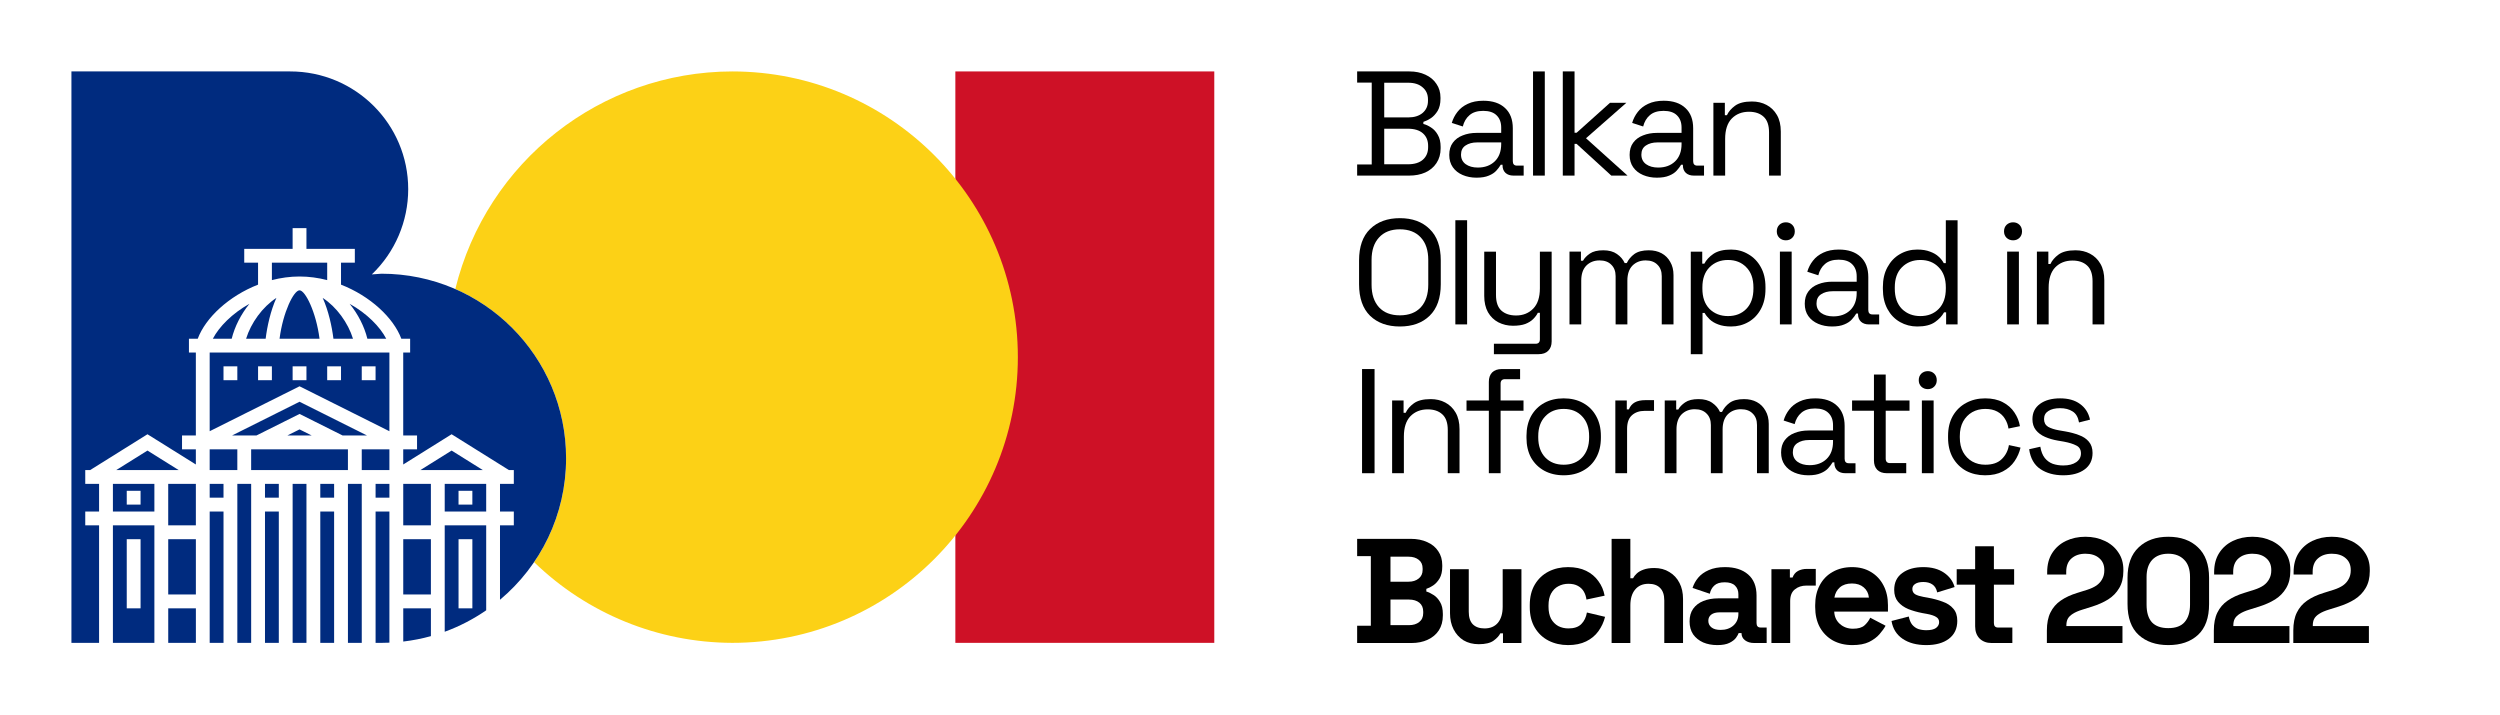
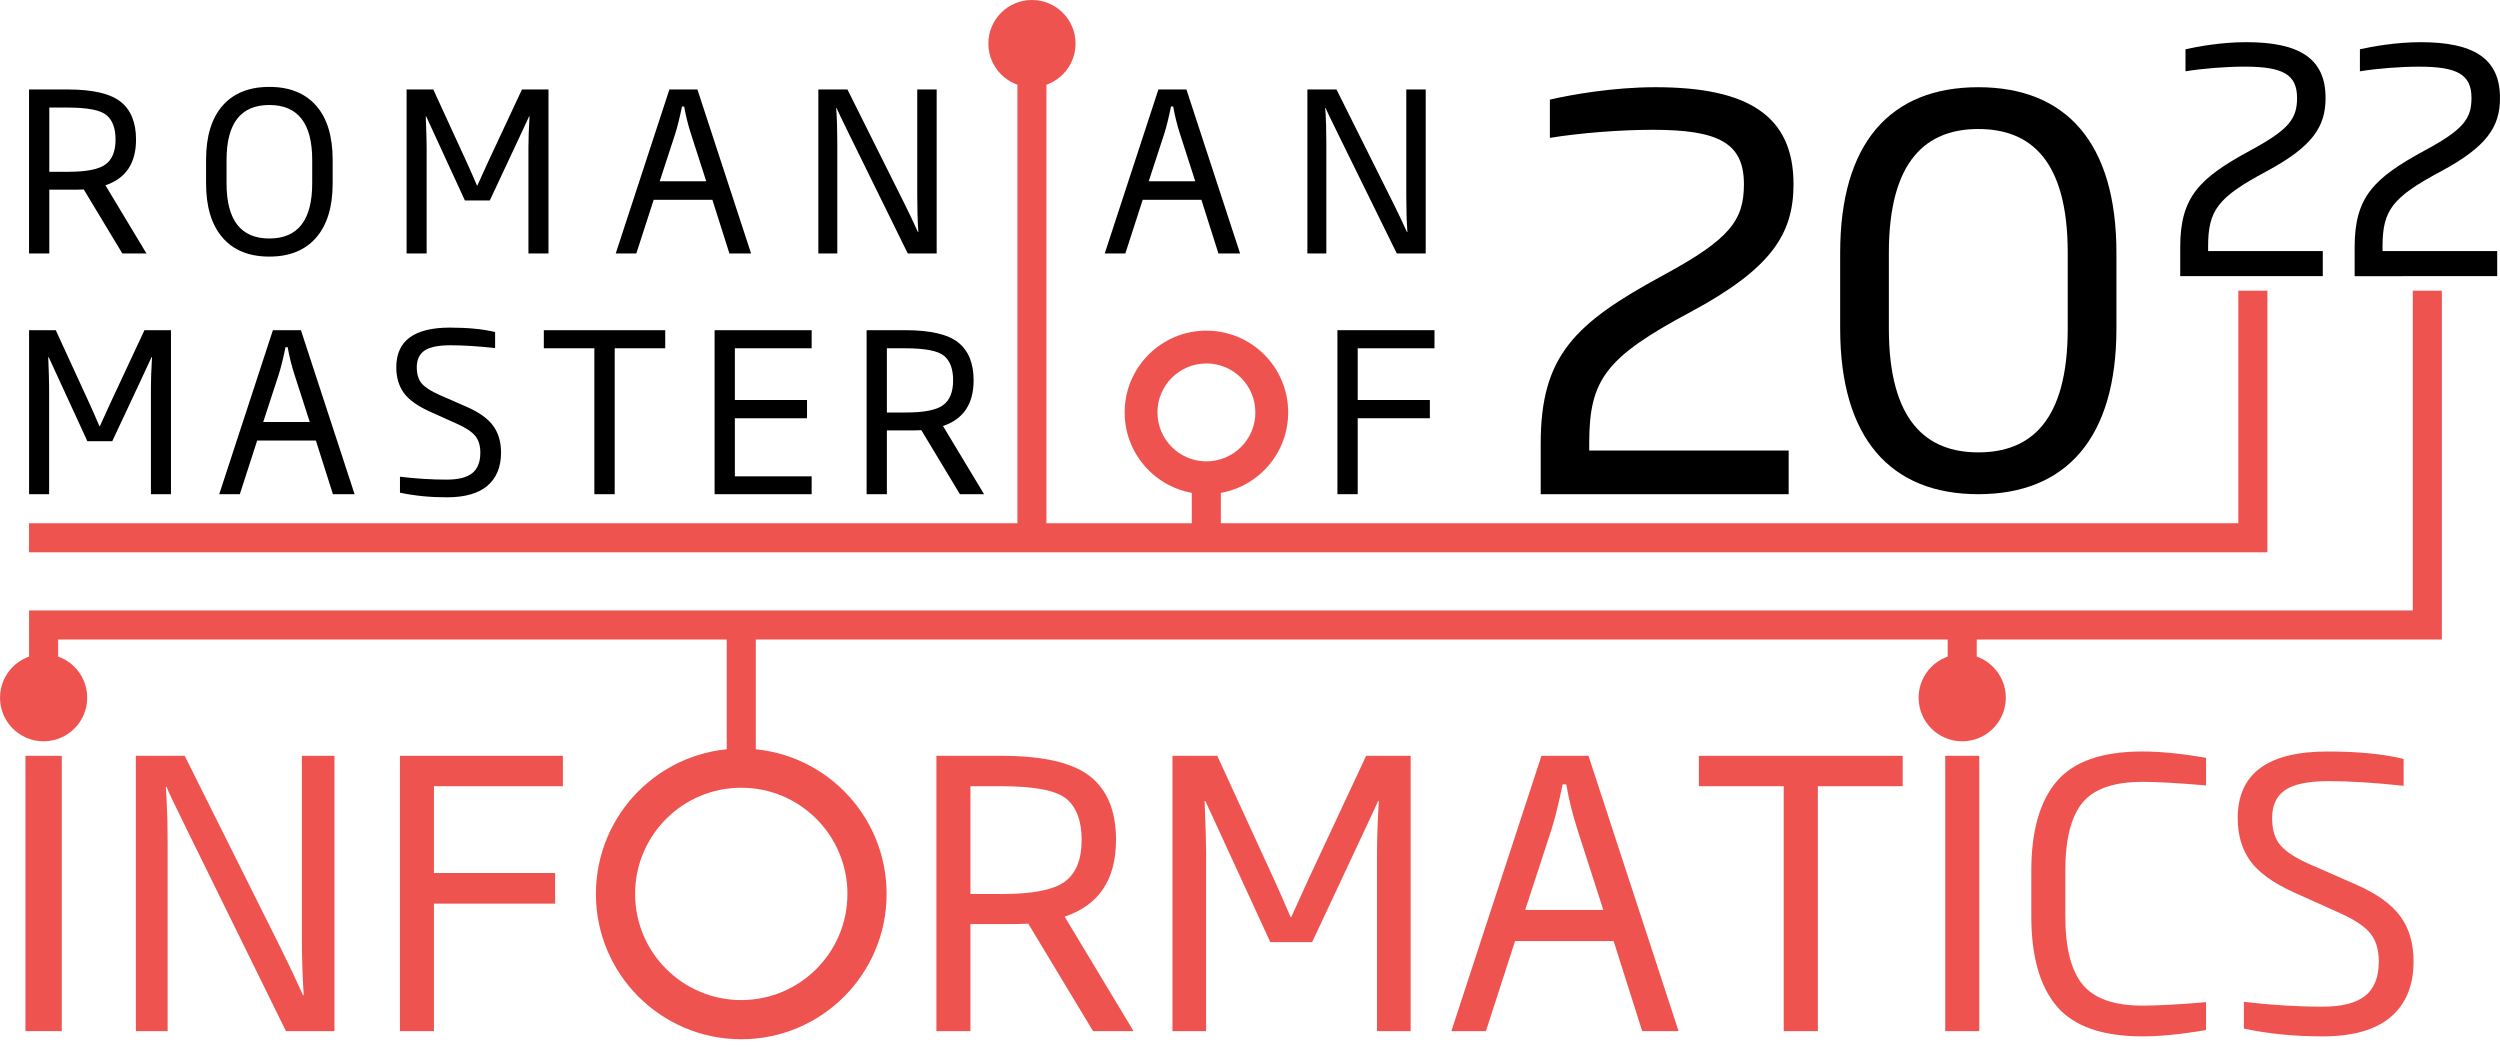
- <svg xmlns="http://www.w3.org/2000/svg" width="1120" height="320" version="1.1" viewBox="0 0 1120 320" xml:space="preserve">
-   <g transform="translate(32,32)">
-     <path d="m396 0h116v256h-116z" fill="#ce1126" style="mix-blend-mode:normal" />
-     <path d="m296 0a128 128 0 0 0-124.03 97.514c29.209 12.758 49.631 41.886 49.631 75.797 0 17.254-5.29 33.268-14.328 46.523a128 128 0 0 0 88.725 36.166 128 128 0 0 0 128-128 128 128 0 0 0-128-128z" fill="#fcd116" style="mix-blend-mode:normal" />
-     <path d="m0 0v256h6.193 6.193v-52.646h-6.193v-6.193h6.193v-12.387h-6.193v-6.193h2.211l25.66-16.037 21.678 13.547v-6.801h-6.193v-6.193h6.193v-37.16h-3.098v-6.193h3.945c3.515-9.42 13.957-19.124 27.021-24.225v-9.84h-6.193v-6.193h21.678v-9.291h6.193v9.291h21.678v6.193h-6.193v9.842c13.062 5.097 23.503 14.803 27.021 24.223h3.947v6.193h-3.098v37.16h6.193v6.193h-6.193v6.801l21.678-13.547 25.66 16.037h2.211v6.193h-6.193v12.389h6.193v6.193h-6.193v33.34c18.092-15.168 29.604-37.929 29.604-63.385 0-45.668-37.021-82.689-82.689-82.689-1.448 0.066-2.894 0.169-4.336 0.311 10.406-9.97 16.293-23.755 16.299-38.166 0-29.206-23.676-52.766-52.883-52.766h-97.994zm89.807 85.678v7.811c4.001-1.034 8.163-1.617 12.387-1.617 4.224 0 8.385 0.583 12.387 1.617v-7.811h-24.773zm12.387 12.387c-2.592 0-7.429 9.805-8.955 21.678h17.912c-1.527-11.873-6.365-21.678-8.957-21.678zm10.371 3.393c2.592 5.707 4.147 12.847 4.812 18.285h8.76c-2.18-7.055-7.307-14.213-13.572-18.285zm-20.742 0.002c-6.262 4.072-11.39 11.232-13.57 18.283h8.758c0.662-5.441 2.22-12.576 4.812-18.283zm-12.078 2.647c-7.707 4.298-13.57 10.229-16.385 15.637h8.441c1.347-5.438 4.147-10.958 7.943-15.637zm44.895 0c3.796 4.676 6.599 10.195 7.943 15.637h8.441c-2.812-5.407-8.675-11.338-16.385-15.637zm-62.703 21.83v35.248l40.258-20.131 40.258 20.131v-35.248h-80.516zm6.193 6.193h6.193v6.193h-6.193v-6.193zm15.484 0h6.193v6.193h-6.193v-6.193zm15.482 0h6.193v6.193h-6.193v-6.193zm15.484 0h6.193v6.193h-6.193v-6.193zm15.484 0h6.193v6.193h-6.193v-6.193zm-27.871 15.85-30.234 15.117h10.924l19.311-9.654 19.311 9.654v0.002h10.926l-30.236-15.119zm0 12.387-5.459 2.731h10.922l-5.463-2.731zm-40.258 8.926v9.289h12.387v-9.289h-12.387zm18.58 0v9.289h43.355v-9.289h-43.355zm49.549 0v9.289h12.387v-9.289h-12.387zm-96 0.557-13.977 8.732h27.951l-13.975-8.732zm136.26 0-13.975 8.732h27.951l-13.977-8.732zm-151.74 14.926v12.387h18.58v-12.387h-18.58zm24.775 0v18.58h12.387v-18.58h-12.387zm18.58 0v6.193h6.193v-6.193h-6.193zm12.387 0v71.227h6.193v-71.227h-6.193zm12.387 0v6.193h6.193v-6.193h-6.193zm12.387 0v71.227h6.193v-71.227h-6.193zm12.389 0v6.193h6.193v-6.193h-6.193zm12.387 0v71.227h6.193v-71.227h-6.193zm12.387 0v6.193h6.193v-6.193h-6.193zm12.387 0v18.582h12.387v-18.582h-12.387zm18.582 0v12.387h18.58v-12.387h-18.58zm-142.45 3.098h6.193v6.193h-6.193v-6.193zm148.64 0h6.193v6.193h-6.193v-6.193zm-111.48 9.289v58.84h6.193v-58.84h-6.193zm24.773 0v58.84h6.193v-58.84h-6.193zm24.775 0v58.84h6.193v-58.84h-6.193zm24.773 0v58.84h2.656c1.186 0 2.363-0.04 3.537-0.09v-58.75h-6.193zm-117.68 6.195v52.645h18.58v-52.645h-18.58zm148.65 0v47.668c6.634-2.418 12.864-5.669 18.58-9.613v-38.055h-18.58zm-142.45 6.193h6.193v30.967h-6.193v-30.967zm18.582 0v24.773h12.387v-24.773h-12.387zm105.29 0v24.773h12.387v-24.773h-12.387zm24.773 0h6.193v30.967h-6.193v-30.967zm-130.06 30.967v15.484h12.387v-15.484h-12.387zm105.29 0v14.895c4.237-0.497 8.373-1.313 12.389-2.426v-12.469h-12.389z" fill="#002b7f" style="mix-blend-mode:normal" />
+ <svg xmlns="http://www.w3.org/2000/svg" width="688" height="288" version="1.1" viewBox="0 0 688 288" xml:space="preserve">
+   <g fill="#000" stroke-width=".999" aria-label="22">
+     <path d="m639.23 75.994v-6.908h-31.557v-1.194c0-10.064 2.644-13.561 16.034-20.725 12.708-6.823 16.29-12.281 16.29-20.213 0-10.832-7.164-15.352-21.834-15.352-6.738 0-13.39 1.194-16.716 1.962v6.055c4.691-0.768 11.087-1.279 16.29-1.279 10.49 0 14.414 2.132 14.414 8.614 0 5.714-2.217 8.699-12.793 14.414-13.987 7.591-19.36 12.708-19.36 26.61v8.017z" />
+     <path d="m687.23 76v-6.908h-31.556v-1.194c0-10.064 2.644-13.561 16.034-20.725 12.708-6.823 16.29-12.281 16.29-20.213 0-10.832-7.164-15.352-21.834-15.352-6.738 0-13.39 1.194-16.716 1.962v6.055c4.691-0.768 11.087-1.279 16.29-1.279 10.49 0 14.414 2.132 14.414 8.614 0 5.714-2.217 8.699-12.793 14.414-13.987 7.591-19.36 12.708-19.36 26.61v8.017z" />
  </g>
-   <g aria-label="Balkan Olympiad in Informatics">
-     <path d="m608 78.667v-5h6.533v-36.667h-6.533v-5h23.4q4.067 0 7.2 1.467 3.2 1.467 4.933 4.133 1.8 2.6 1.8 6.133v0.533q0 3.267-1.267 5.4-1.267 2.067-3 3.267-1.733 1.133-3.4 1.667v0.933q1.667 0.4 3.467 1.6 1.8 1.133 3 3.267 1.267 2.133 1.267 5.4v0.667q0 3.8-1.867 6.6-1.8 2.733-5 4.2-3.133 1.4-7.2 1.4zm12.133-5.067h10.6q4.4 0 6.733-2.067 2.333-2.067 2.333-5.6v-0.6q0-3.533-2.333-5.6-2.333-2.067-6.733-2.067h-10.6zm0-21h10.8q4 0 6.4-2 2.4-2.067 2.4-5.4v-0.667q0-3.4-2.4-5.4-2.333-2.067-6.4-2.067h-10.8z" />
-     <path d="m661.47 79.6q-3.4 0-6.2-1.2-2.8-1.2-4.4-3.467t-1.6-5.533q0-3.333 1.6-5.467 1.6-2.2 4.4-3.267 2.8-1.133 6.267-1.133h11v-2.4q0-3.467-2.067-5.467-2-2-6-2-3.933 0-6.133 1.933-2.2 1.867-3 5.067l-4.933-1.6q0.8-2.733 2.533-4.933 1.733-2.267 4.6-3.6 2.933-1.4 7-1.4 6.267 0 9.733 3.267 3.467 3.2 3.467 9.067v14.733q0 2 1.867 2h3v4.467h-4.6q-2.2 0-3.533-1.2-1.333-1.267-1.333-3.333v-0.333h-0.8q-0.733 1.267-2 2.667-1.2 1.333-3.333 2.2-2.133 0.933-5.533 0.933zm0.6-4.533q4.667 0 7.533-2.733 2.933-2.8 2.933-7.8v-0.733h-10.8q-3.133 0-5.2 1.4-2 1.333-2 4.067 0 2.733 2.067 4.267 2.133 1.533 5.467 1.533z" />
-     <path d="m686.8 78.667v-46.667h5.267v46.667z" />
-     <path d="m700.13 78.667v-46.667h5.267v27.467h0.933l14.933-13.4h7.333l-18.067 15.867 18.6 16.733h-7.267l-15.533-14.2h-0.933v14.2z" />
-     <path d="m742.27 79.6q-3.4 0-6.2-1.2-2.8-1.2-4.4-3.467t-1.6-5.533q0-3.333 1.6-5.467 1.6-2.2 4.4-3.267 2.8-1.133 6.267-1.133h11v-2.4q0-3.467-2.067-5.467-2-2-6-2-3.933 0-6.133 1.933-2.2 1.867-3 5.067l-4.933-1.6q0.8-2.733 2.533-4.933 1.733-2.267 4.6-3.6 2.933-1.4 7-1.4 6.267 0 9.733 3.267 3.467 3.2 3.467 9.067v14.733q0 2 1.867 2h3v4.467h-4.6q-2.2 0-3.533-1.2-1.333-1.267-1.333-3.333v-0.333h-0.8q-0.733 1.267-2 2.667-1.2 1.333-3.333 2.2-2.133 0.933-5.533 0.933zm0.6-4.533q4.667 0 7.533-2.733 2.933-2.8 2.933-7.8v-0.733h-10.8q-3.133 0-5.2 1.4-2 1.333-2 4.067 0 2.733 2.067 4.267 2.133 1.533 5.467 1.533z" />
-     <path d="m767.6 78.667v-32.6h5.133v5.533h0.933q1.067-2.333 3.6-4.2 2.6-1.933 7.6-1.933 3.667 0 6.533 1.533 2.933 1.533 4.667 4.533 1.733 3 1.733 7.4v19.733h-5.267v-19.333q0-4.867-2.467-7.067-2.4-2.2-6.533-2.2-4.733 0-7.733 3.067-2.933 3.067-2.933 9.133v16.4z" />
-     <path d="m627.13 146.27q-8.333 0-13.333-4.8-4.933-4.867-4.933-14.133v-10.667q0-9.267 4.933-14.067 5-4.867 13.333-4.867 8.4 0 13.333 4.867 5 4.8 5 14.067v10.667q0 9.267-5 14.133-4.933 4.8-13.333 4.8zm0-5q6.067 0 9.4-3.6 3.333-3.667 3.333-10.133v-11.067q0-6.467-3.333-10.067-3.333-3.667-9.4-3.667-6 0-9.333 3.667-3.333 3.6-3.333 10.067v11.067q0 6.467 3.333 10.133 3.333 3.6 9.333 3.6z" />
-     <path d="m652 145.33v-46.667h5.267v46.667z" />
-     <path d="m669.27 158.67v-4.667h18.667q1.933 0 1.933-2v-11.867h-0.933q-0.667 1.4-2.067 2.8-1.333 1.333-3.533 2.2-2.2 0.8-5.533 0.8-3.533 0-6.533-1.533-2.933-1.533-4.667-4.533-1.667-3-1.667-7.333v-19.8h5.267v19.4q0 4.8 2.4 7 2.467 2.2 6.6 2.2 4.667 0 7.667-3.067 3-3.067 3-9.133v-16.4h5.267v40.2q0 2.667-1.533 4.2-1.467 1.533-4.333 1.533z" />
-     <path d="m703.13 145.33v-32.6h5.133v4.067h0.933q0.933-1.733 3.067-3.2 2.133-1.467 6-1.467 3.8 0 6.133 1.667 2.4 1.667 3.467 4.067h0.933q1.133-2.4 3.4-4.067 2.333-1.667 6.467-1.667 3.267 0 5.733 1.333 2.467 1.333 3.867 3.867 1.467 2.467 1.467 5.933v22.067h-5.267v-21.6q0-3.267-1.933-5.133-1.867-1.933-5.267-1.933-3.6 0-5.933 2.333-2.267 2.333-2.267 6.733v19.6h-5.267v-21.6q0-3.267-1.933-5.133-1.867-1.933-5.267-1.933-3.6 0-5.933 2.333-2.267 2.333-2.267 6.733v19.6z" />
-     <path d="m757.47 158.67v-45.933h5.133v5.4h0.933q1.267-2.467 4.067-4.4 2.867-1.933 7.933-1.933 4.2 0 7.667 2.067 3.533 2 5.6 5.733 2.133 3.733 2.133 9v0.867q0 5.2-2.067 9-2.067 3.8-5.6 5.8-3.467 2-7.733 2-3.4 0-5.8-0.933-2.333-0.867-3.8-2.267t-2.267-2.867h-0.933v18.467zm16.667-17.067q5.067 0 8.2-3.2 3.2-3.267 3.2-9.067v-0.6q0-5.8-3.2-9-3.133-3.267-8.2-3.267-5 0-8.267 3.267-3.2 3.2-3.2 9v0.6q0 5.8 3.2 9.067 3.267 3.2 8.267 3.2z" />
-     <path d="m797.4 145.33v-32.6h5.267v32.6zm2.667-37.667q-1.733 0-2.933-1.133-1.133-1.133-1.133-2.867 0-1.8 1.133-2.933 1.2-1.133 2.933-1.133 1.733 0 2.867 1.133 1.133 1.133 1.133 2.933 0 1.733-1.133 2.867-1.133 1.133-2.867 1.133z" />
-     <path d="m820.73 146.27q-3.4 0-6.2-1.2-2.8-1.2-4.4-3.467t-1.6-5.533q0-3.333 1.6-5.467 1.6-2.2 4.4-3.267 2.8-1.133 6.267-1.133h11v-2.4q0-3.467-2.067-5.467-2-2-6-2-3.933 0-6.133 1.933-2.2 1.867-3 5.067l-4.933-1.6q0.8-2.733 2.533-4.933 1.733-2.267 4.6-3.6 2.933-1.4 7-1.4 6.267 0 9.733 3.267 3.467 3.2 3.467 9.067v14.733q0 2 1.867 2h3v4.467h-4.6q-2.2 0-3.533-1.2-1.333-1.267-1.333-3.333v-0.333h-0.8q-0.733 1.267-2 2.667-1.2 1.333-3.333 2.2-2.133 0.933-5.533 0.933zm0.6-4.533q4.667 0 7.533-2.733 2.933-2.8 2.933-7.8v-0.733h-10.8q-3.133 0-5.2 1.4-2 1.333-2 4.067 0 2.733 2.067 4.267 2.133 1.533 5.467 1.533z" />
-     <path d="m858.93 146.27q-4.2 0-7.733-2-3.533-2-5.6-5.8-2.067-3.8-2.067-9v-0.867q0-5.2 2.067-8.933 2.067-3.8 5.533-5.8 3.533-2.067 7.8-2.067 3.4 0 5.733 0.933 2.4 0.867 3.867 2.267 1.467 1.333 2.267 2.867h0.933v-19.2h5.267v46.667h-5.133v-5.4h-0.933q-1.333 2.467-4.133 4.4-2.8 1.933-7.867 1.933zm1.4-4.667q5.067 0 8.2-3.2 3.2-3.267 3.2-9.067v-0.6q0-5.8-3.2-9-3.133-3.267-8.2-3.267-5 0-8.267 3.267-3.2 3.2-3.2 9v0.6q0 5.8 3.2 9.067 3.267 3.2 8.267 3.2z" />
-     <path d="m899.2 145.33v-32.6h5.267v32.6zm2.667-37.667q-1.733 0-2.933-1.133-1.133-1.133-1.133-2.867 0-1.8 1.133-2.933 1.2-1.133 2.933-1.133 1.733 0 2.867 1.133 1.133 1.133 1.133 2.933 0 1.733-1.133 2.867-1.133 1.133-2.867 1.133z" />
-     <path d="m912.53 145.33v-32.6h5.133v5.533h0.933q1.067-2.333 3.6-4.2 2.6-1.933 7.6-1.933 3.667 0 6.533 1.533 2.933 1.533 4.667 4.533 1.733 3 1.733 7.4v19.733h-5.267v-19.333q0-4.867-2.467-7.067-2.4-2.2-6.533-2.2-4.733 0-7.733 3.067-2.933 3.067-2.933 9.133v16.4z" />
-     <path d="m610.2 212v-46.667h5.6v46.667z" />
-     <path d="m623.67 212v-32.6h5.133v5.533h0.933q1.067-2.333 3.6-4.2 2.6-1.933 7.6-1.933 3.667 0 6.533 1.533 2.933 1.533 4.667 4.533 1.733 3 1.733 7.4v19.733h-5.267v-19.333q0-4.867-2.467-7.067-2.4-2.2-6.533-2.2-4.733 0-7.733 3.067-2.933 3.067-2.933 9.133v16.4z" />
-     <path d="m667 212v-28h-10v-4.6h10v-8.333q0-2.667 1.467-4.2 1.533-1.533 4.333-1.533h8.2v4.533h-6.733q-2 0-2 2v7.533h10.267v4.6h-10.267v28z" />
-     <path d="m700.53 212.93q-4.933 0-8.733-2.067-3.733-2.067-5.867-5.8-2.067-3.8-2.067-8.933v-0.867q0-5.067 2.067-8.867 2.133-3.8 5.867-5.867 3.8-2.067 8.733-2.067 4.933 0 8.667 2.067 3.8 2.067 5.867 5.867 2.133 3.8 2.133 8.867v0.867q0 5.133-2.133 8.933-2.067 3.733-5.867 5.8-3.733 2.067-8.667 2.067zm0-4.733q5.2 0 8.267-3.267 3.133-3.333 3.133-8.933v-0.6q0-5.6-3.133-8.867-3.067-3.333-8.267-3.333-5.133 0-8.267 3.333-3.133 3.267-3.133 8.867v0.6q0 5.6 3.133 8.933 3.133 3.267 8.267 3.267z" />
-     <path d="m723.67 212v-32.6h5.133v4h0.933q0.867-2.133 2.667-3.133t4.733-1h3.867v4.8h-4.2q-3.533 0-5.733 2-2.133 1.933-2.133 6.067v19.867z" />
-     <path d="m745.8 212v-32.6h5.133v4.067h0.933q0.933-1.733 3.067-3.2 2.133-1.467 6-1.467 3.8 0 6.133 1.667 2.4 1.667 3.467 4.067h0.933q1.133-2.4 3.4-4.067 2.333-1.667 6.467-1.667 3.267 0 5.733 1.333 2.467 1.333 3.867 3.867 1.467 2.467 1.467 5.933v22.067h-5.267v-21.6q0-3.267-1.933-5.133-1.867-1.933-5.267-1.933-3.6 0-5.933 2.333-2.267 2.333-2.267 6.733v19.6h-5.267v-21.6q0-3.267-1.933-5.133-1.867-1.933-5.267-1.933-3.6 0-5.933 2.333-2.267 2.333-2.267 6.733v19.6z" />
-     <path d="m810.13 212.93q-3.4 0-6.2-1.2t-4.4-3.467q-1.6-2.267-1.6-5.533 0-3.333 1.6-5.467 1.6-2.2 4.4-3.267 2.8-1.133 6.267-1.133h11v-2.4q0-3.467-2.067-5.467-2-2-6-2-3.933 0-6.133 1.933-2.2 1.867-3 5.067l-4.933-1.6q0.8-2.733 2.533-4.933 1.733-2.267 4.6-3.6 2.933-1.4 7-1.4 6.267 0 9.733 3.267 3.467 3.2 3.467 9.067v14.733q0 2 1.867 2h3v4.467h-4.6q-2.2 0-3.533-1.2-1.333-1.267-1.333-3.333v-0.333h-0.8q-0.733 1.267-2 2.667-1.2 1.333-3.333 2.2-2.133 0.933-5.533 0.933zm0.6-4.533q4.667 0 7.533-2.733 2.933-2.8 2.933-7.8v-0.733h-10.8q-3.133 0-5.2 1.4-2 1.333-2 4.067 0 2.733 2.067 4.267 2.133 1.533 5.467 1.533z" />
-     <path d="m845.33 212q-2.8 0-4.333-1.533-1.467-1.533-1.467-4.2v-22.267h-9.8v-4.6h9.8v-11.6h5.267v11.6h10.667v4.6h-10.667v21.467q0 2 1.933 2h7.267v4.533z" />
-     <path d="m861 212v-32.6h5.267v32.6zm2.667-37.667q-1.733 0-2.933-1.133-1.133-1.133-1.133-2.867 0-1.8 1.133-2.933 1.2-1.133 2.933-1.133 1.733 0 2.867 1.133 1.133 1.133 1.133 2.933 0 1.733-1.133 2.867-1.133 1.133-2.867 1.133z" />
-     <path d="m889.33 212.93q-4.733 0-8.533-2-3.733-2.067-5.933-5.867-2.133-3.8-2.133-9v-0.733q0-5.267 2.133-9 2.2-3.8 5.933-5.8 3.8-2.067 8.533-2.067 4.667 0 7.933 1.733 3.333 1.733 5.2 4.6 1.933 2.867 2.467 6.133l-5.133 1.067q-0.333-2.4-1.6-4.4-1.2-2-3.4-3.2-2.2-1.2-5.4-1.2-3.267 0-5.867 1.467-2.533 1.467-4.067 4.2-1.467 2.733-1.467 6.533v0.6q0 3.8 1.467 6.533 1.533 2.733 4.067 4.2 2.6 1.467 5.867 1.467 4.867 0 7.4-2.533 2.6-2.533 3.2-6.267l5.2 1.133q-0.733 3.2-2.667 6.067-1.933 2.867-5.267 4.6-3.267 1.733-7.933 1.733z" />
-     <path d="m924.33 212.93q-6.067 0-10.267-2.8-4.133-2.8-5-8.867l5-1.133q0.533 3.2 2 5.067 1.467 1.8 3.6 2.6 2.2 0.733 4.667 0.733 3.667 0 5.8-1.467 2.133-1.467 2.133-3.933 0-2.533-2.067-3.533-2-1.067-5.533-1.733l-2.733-0.467q-3.133-0.533-5.733-1.667-2.6-1.133-4.133-3.067-1.533-1.933-1.533-4.867 0-4.4 3.4-6.867 3.4-2.467 9-2.467 5.533 0 8.933 2.533 3.467 2.467 4.467 7l-4.933 1.267q-0.6-3.533-2.867-4.933-2.267-1.467-5.6-1.467-3.333 0-5.267 1.267-1.933 1.2-1.933 3.6 0 2.333 1.8 3.467 1.867 1.067 4.933 1.6l2.733 0.467q3.467 0.6 6.2 1.667 2.8 1 4.4 2.933 1.667 1.933 1.667 5.067 0 4.8-3.6 7.4-3.533 2.6-9.533 2.6z" />
+   <g transform="matrix(1.3333 0 0 -1.3333 -216.84 539.37)" fill="#000">
+     <path d="m442.87 332.65v-10.674h14.894v-3.765h-14.894v-15.676h-4.183v33.85h20.034v-3.735z" />
+     <path d="m345.69 332.65v-13.255h3.932c3.72 0 6.279 0.501 7.66 1.511 1.389 1.009 2.08 2.718 2.08 5.139 0 2.308-0.615 3.993-1.852 5.033-1.238 1.048-3.917 1.572-8.039 1.572zm15.077-30.115-7.964 13.209-1.556-0.046h-5.557v-13.164h-4.183v33.85h7.964c5.139 0 8.783-0.835 10.916-2.513 2.133-1.678 3.204-4.289 3.204-7.827 0-4.881-2.103-8.024-6.316-9.436l8.473-14.074zm-50.636 0v33.85h20.034v-3.735h-15.851v-10.674h14.894v-3.765h-14.894v-11.987h15.851v-3.689zm-20.62 30.115v-30.115h-4.198v30.115h-10.431v3.735h25.06v-3.735zm-44.321-29.804v3.295c3.302-0.402 6.529-0.6 9.672-0.6 2.376 0 4.122 0.441 5.238 1.329 1.116 0.895 1.677 2.3 1.677 4.228 0 1.42-0.334 2.558-1.002 3.401-0.661 0.85-1.867 1.67-3.599 2.467l-5.785 2.604c-2.596 1.169-4.403 2.475-5.428 3.902-1.025 1.435-1.533 3.188-1.533 5.261 0 5.458 3.682 8.184 11.053 8.184 3.704 0 6.824-0.304 9.345-0.911v-3.31c-3.5 0.38-6.574 0.577-9.208 0.577-2.49 0-4.274-0.365-5.352-1.094-1.07-0.721-1.609-1.875-1.609-3.446 0-1.465 0.357-2.597 1.063-3.394 0.713-0.789 1.875-1.541 3.492-2.254l5.83-2.558c2.49-1.093 4.282-2.384 5.367-3.857 1.094-1.48 1.64-3.333 1.64-5.572 0-2.938-0.933-5.208-2.794-6.81-1.86-1.594-4.661-2.399-8.396-2.399-3.439 0-6.665 0.319-9.672 0.957zm-21.804 24.468c-0.593 1.837-1.048 3.689-1.374 5.556h-0.448c-0.486-2.353-0.949-4.213-1.374-5.556l-3.226-9.877h9.603zm7.963-24.779-3.514 11.076h-12.116l-3.583-11.076h-4.251l11.076 33.85h5.785l11.076-33.85zm-37.564 0v21.992c0 1.678 0.076 3.781 0.228 6.301h-0.091c-0.213-0.493-1.018-2.224-2.422-5.207l-5.693-12.147h-5.139l-7.986 17.354h-0.091c0.122-3.188 0.182-5.291 0.182-6.301v-21.992h-4.137v33.85h5.511l7.007-15.259c0.479-1.032 1.147-2.558 2.004-4.555h0.091l2.111 4.646 7.09 15.168h5.473v-33.85z" />
+     <path d="m450.94 352.22-11.941 24.285c-1.67 3.393-2.589 5.306-2.733 5.739h-0.091c0.152-2.255 0.22-4.608 0.22-7.076v-22.949h-3.909v33.85h6.005l11.804-23.64c0.866-1.723 1.776-3.652 2.741-5.785h0.091c-0.152 2.179-0.228 4.646-0.228 7.41v22.015h4.009v-33.85z" />
+     <path d="m406.16 377c-0.592 1.837-1.048 3.689-1.374 5.556h-0.448c-0.486-2.353-0.949-4.213-1.374-5.556l-3.227-9.877h9.603zm7.963-24.779-3.515 11.076h-12.116l-3.583-11.076h-4.251l11.076 33.85h5.785l11.076-33.85z" />
+     <path d="m350 352.22-11.941 24.285c-1.67 3.393-2.589 5.306-2.733 5.739h-0.091c0.152-2.255 0.221-4.608 0.221-7.076v-22.949h-3.91v33.85h6.005l11.804-23.64c0.866-1.723 1.777-3.652 2.741-5.785h0.091c-0.152 2.179-0.228 4.646-0.228 7.41v22.015h4.009v-33.85zm-44.776 24.779c-0.592 1.837-1.048 3.689-1.374 5.556h-0.448c-0.486-2.353-0.949-4.213-1.374-5.556l-3.226-9.877h9.603zm7.964-24.779-3.515 11.076h-12.116l-3.583-11.076h-4.251l11.076 33.85h5.785l11.076-33.85zm-41.481 0v21.993c0 1.677 0.076 3.781 0.228 6.301h-0.091c-0.213-0.493-1.017-2.224-2.422-5.207l-5.693-12.147h-5.139l-7.987 17.355h-0.091c0.122-3.188 0.182-5.291 0.182-6.301v-21.993h-4.137v33.85h5.511l7.006-15.259c0.479-1.032 1.147-2.558 2.004-4.555h0.091l2.111 4.646 7.09 15.168h5.474v-33.85zm-44.631 19.305c0 7.561-2.953 11.342-8.852 11.342-5.891 0-8.829-3.78-8.829-11.342v-4.828c0-7.591 2.938-11.387 8.829-11.387 5.899 0 8.852 3.796 8.852 11.387zm4.221-4.828c0-4.843-1.131-8.578-3.401-11.197-2.27-2.619-5.489-3.925-9.671-3.925-4.198 0-7.424 1.314-9.679 3.94-2.254 2.619-3.378 6.354-3.378 11.182v4.828c0 4.867 1.131 8.594 3.394 11.19 2.262 2.589 5.481 3.887 9.664 3.887 4.168 0 7.386-1.291 9.664-3.88 2.277-2.588 3.408-6.316 3.408-11.197zm-58.486 15.638v-13.254h3.933c3.72 0 6.278 0.501 7.66 1.511 1.389 1.01 2.08 2.718 2.08 5.139 0 2.308-0.615 3.993-1.852 5.033-1.237 1.048-3.917 1.571-8.039 1.571zm15.077-30.115-7.964 13.209-1.556-0.045h-5.557v-13.164h-4.183v33.85h7.964c5.139 0 8.784-0.835 10.916-2.513 2.133-1.678 3.204-4.289 3.204-7.827 0-4.882-2.103-8.024-6.316-9.436l8.473-14.075z" />
  </g>
-   <g aria-label="Bucharest 2022">
-     <path d="m608 288.07v-7.733h6.133v-31.2h-6.133v-7.733h24q4.267 0 7.4 1.467 3.2 1.4 4.933 4.067 1.8 2.6 1.8 6.267v0.667q0 3.2-1.2 5.267-1.2 2-2.867 3.133-1.6 1.067-3.067 1.533v1.2q1.467 0.4 3.2 1.533 1.733 1.067 2.933 3.133 1.267 2.067 1.267 5.4v0.667q0 3.867-1.8 6.667-1.8 2.733-5 4.2-3.133 1.467-7.333 1.467zm14.933-8h8.267q2.867 0 4.6-1.4 1.8-1.4 1.8-4v-0.667q0-2.6-1.733-4-1.733-1.4-4.667-1.4h-8.267zm0-19.467h8.133q2.733 0 4.467-1.4 1.8-1.4 1.8-3.867v-0.667q0-2.533-1.733-3.867-1.733-1.4-4.533-1.4h-8.133z" />
-     <path d="m662.47 288.6q-3.867 0-6.8-1.733-2.867-1.8-4.467-4.933-1.6-3.133-1.6-7.2v-19.733h8.4v19.067q0 3.733 1.8 5.6 1.867 1.867 5.267 1.867 3.867 0 6-2.533 2.133-2.6 2.133-7.2v-16.8h8.4v33.067h-8.267v-4.333h-1.2q-0.8 1.667-3 3.267t-6.667 1.6z" />
-     <path d="m702.47 289q-4.8 0-8.733-2-3.867-2-6.133-5.8-2.267-3.8-2.267-9.2v-0.933q0-5.4 2.267-9.2 2.267-3.8 6.133-5.8 3.933-2 8.733-2 4.733 0 8.133 1.667 3.4 1.667 5.467 4.6 2.133 2.867 2.8 6.533l-8.133 1.733q-0.267-2-1.2-3.6-0.933-1.6-2.667-2.533-1.667-0.933-4.2-0.933-2.533 0-4.6 1.133-2 1.067-3.2 3.267-1.133 2.133-1.133 5.267v0.667q0 3.133 1.133 5.333 1.2 2.133 3.2 3.267 2.067 1.067 4.6 1.067 3.8 0 5.733-1.933 2-2 2.533-5.2l8.133 1.933q-0.867 3.533-3 6.467-2.067 2.867-5.467 4.533-3.4 1.667-8.133 1.667z" />
-     <path d="m722 288.07v-46.667h8.4v17.667h1.2q0.533-1.067 1.667-2.133t3-1.733q1.933-0.733 4.867-0.733 3.867 0 6.733 1.8 2.933 1.733 4.533 4.867 1.6 3.067 1.6 7.2v19.733h-8.4v-19.067q0-3.733-1.867-5.6-1.8-1.867-5.2-1.867-3.867 0-6 2.6-2.133 2.533-2.133 7.133v16.8z" />
-     <path d="m769.33 289q-3.533 0-6.333-1.2-2.8-1.267-4.467-3.6-1.6-2.4-1.6-5.8t1.6-5.667q1.667-2.333 4.533-3.467 2.933-1.2 6.667-1.2h9.067v-1.867q0-2.333-1.467-3.8-1.467-1.533-4.667-1.533-3.133 0-4.667 1.467-1.533 1.4-2 3.667l-7.733-2.6q0.8-2.533 2.533-4.6 1.8-2.133 4.733-3.4 3-1.333 7.267-1.333 6.533 0 10.333 3.267t3.8 9.467v12.333q0 2 1.867 2h2.667v6.933h-5.6q-2.467 0-4.067-1.2t-1.6-3.2v-0.067h-1.267q-0.267 0.8-1.2 2.133-0.933 1.267-2.933 2.267-2 1-5.467 1zm1.467-6.8q3.533 0 5.733-1.933 2.267-2 2.267-5.267v-0.667h-8.467q-2.333 0-3.667 1-1.333 1-1.333 2.8t1.4 2.933q1.4 1.133 4.067 1.133z" />
-     <path d="m793.6 288.07v-33.067h8.267v3.733h1.2q0.733-2 2.4-2.933 1.733-0.933 4-0.933h4v7.467h-4.133q-3.2 0-5.267 1.733-2.067 1.667-2.067 5.2v18.8z" />
-     <path d="m829.87 289q-4.933 0-8.733-2.067-3.733-2.133-5.867-5.933-2.067-3.867-2.067-9.067v-0.8q0-5.2 2.067-9 2.067-3.867 5.8-5.933 3.733-2.133 8.667-2.133 4.867 0 8.467 2.2 3.6 2.133 5.6 6 2 3.8 2 8.867v2.867h-24.067q0.133 3.4 2.533 5.533 2.4 2.133 5.867 2.133 3.533 0 5.2-1.533 1.667-1.533 2.533-3.4l6.867 3.6q-0.933 1.733-2.733 3.8-1.733 2-4.667 3.467-2.933 1.4-7.467 1.4zm-8.067-21.267h15.467q-0.267-2.867-2.333-4.6-2-1.733-5.267-1.733-3.4 0-5.4 1.733-2 1.733-2.467 4.6z" />
-     <path d="m863 289q-6.467 0-10.6-2.8-4.133-2.8-5-8l7.733-2q0.467 2.333 1.533 3.667 1.133 1.333 2.733 1.933 1.667 0.533 3.6 0.533 2.933 0 4.333-1 1.4-1.067 1.4-2.6 0-1.533-1.333-2.333-1.333-0.867-4.267-1.4l-1.867-0.333q-3.467-0.667-6.333-1.8-2.867-1.2-4.6-3.267-1.733-2.067-1.733-5.333 0-4.933 3.6-7.533 3.6-2.667 9.467-2.667 5.533 0 9.2 2.467t4.8 6.467l-7.8 2.4q-0.533-2.533-2.2-3.6-1.6-1.067-4-1.067t-3.667 0.867q-1.267 0.8-1.267 2.267 0 1.6 1.333 2.4 1.333 0.733 3.6 1.133l1.867 0.333q3.733 0.667 6.733 1.8 3.067 1.067 4.8 3.133 1.8 2 1.8 5.467 0 5.2-3.8 8.067-3.733 2.8-10.067 2.8z" />
-     <path d="m892.2 288.07q-3.267 0-5.333-2-2-2.067-2-5.467v-18.667h-8.267v-6.933h8.267v-10.267h8.4v10.267h9.067v6.933h-9.067v17.2q0 2 1.867 2h6.4v6.933z" />
-     <path d="m917 288.07v-5.6q0-4.867 1.6-8.067 1.6-3.267 4.6-5.333 3.067-2.133 7.467-3.467l4.467-1.4q2.467-0.8 4.133-1.933 1.667-1.2 2.533-2.867 0.933-1.667 0.933-3.8v-0.267q0-3.333-2.267-5.267-2.267-2-6.2-2-3.867 0-6.267 2.133-2.333 2.067-2.333 6v1.2h-8.533v-1.067q0-5.067 2.267-8.6 2.267-3.533 6.133-5.4 3.933-1.867 8.733-1.867t8.667 1.867q3.867 1.8 6.067 5.133 2.267 3.267 2.267 7.733v0.667q0 4.467-1.867 7.6-1.8 3.067-4.933 5.067-3.133 1.933-7.133 3.2l-4.267 1.333q-2.867 0.867-4.467 1.933-1.6 1-2.267 2.267-0.6 1.2-0.6 2.933v0.267h25.133v7.6z" />
-     <path d="m971.4 289q-8.267 0-13.267-4.533-5-4.6-5-13.867v-11.733q0-9 5-13.667 5-4.733 13.267-4.733 8.333 0 13.267 4.733 5 4.667 5 13.667v11.733q0 9.267-5 13.867-4.933 4.533-13.267 4.533zm0-7.6q5 0 7.333-2.733 2.4-2.733 2.4-7.8v-12.4q0-5.133-2.667-7.733-2.6-2.667-7.067-2.667-4.6 0-7.2 2.733-2.533 2.733-2.533 7.667v12.4q0 5.267 2.4 7.933 2.467 2.6 7.333 2.6z" />
-     <path d="m991.8 288.07v-5.6q0-4.867 1.6-8.067 1.6-3.267 4.6-5.333 3.067-2.133 7.467-3.467l4.467-1.4q2.467-0.8 4.133-1.933 1.667-1.2 2.533-2.867 0.933-1.667 0.933-3.8v-0.267q0-3.333-2.267-5.267-2.267-2-6.2-2-3.867 0-6.267 2.133-2.333 2.067-2.333 6v1.2h-8.533v-1.067q0-5.067 2.267-8.6 2.267-3.533 6.133-5.4 3.933-1.867 8.733-1.867t8.667 1.867q3.867 1.8 6.067 5.133 2.267 3.267 2.267 7.733v0.667q0 4.467-1.867 7.6-1.8 3.067-4.933 5.067-3.133 1.933-7.133 3.2l-4.267 1.333q-2.867 0.867-4.467 1.933-1.6 1-2.267 2.267-0.6 1.2-0.6 2.933v0.267h25.133v7.6z" />
-     <path d="m1027.4 288.07v-5.6q0-4.867 1.6-8.067 1.6-3.267 4.6-5.333 3.067-2.133 7.467-3.467l4.467-1.4q2.467-0.8 4.133-1.933 1.667-1.2 2.533-2.867 0.933-1.667 0.933-3.8v-0.267q0-3.333-2.267-5.267-2.267-2-6.2-2-3.867 0-6.267 2.133-2.333 2.067-2.333 6v1.2h-8.533v-1.067q0-5.067 2.267-8.6 2.267-3.533 6.133-5.4 3.933-1.867 8.733-1.867t8.667 1.867q3.867 1.8 6.067 5.133 2.267 3.267 2.267 7.733v0.667q0 4.467-1.867 7.6-1.8 3.067-4.933 5.067-3.133 1.933-7.133 3.2l-4.267 1.333q-2.867 0.867-4.467 1.933-1.6 1-2.267 2.267-0.6 1.2-0.6 2.933v0.267h25.133v7.6z" />
+   <g transform="matrix(1.3333,0,0,-1.3333,-217.74,540.81)" fill="#ef5350">
+     <path d="m626.46 193.31v5.531c5.544-0.675 10.96-1.006 16.236-1.006 3.989 0 6.92 0.739 8.794 2.23 1.873 1.504 2.816 3.861 2.816 7.098 0 2.383-0.56 4.295-1.682 5.71-1.108 1.427-3.135 2.804-6.04 4.141l-9.711 4.372c-4.359 1.962-7.392 4.155-9.112 6.55-1.721 2.409-2.575 5.352-2.575 8.832 0 9.163 6.181 13.738 18.556 13.738 6.219 0 11.457-0.51 15.688-1.53v-5.556c-5.875 0.637-11.036 0.968-15.459 0.968-4.18 0-7.175-0.612-8.985-1.835-1.797-1.211-2.702-3.148-2.702-5.786 0-2.459 0.599-4.359 1.784-5.697 1.198-1.326 3.148-2.587 5.862-3.785l9.788-4.295c4.18-1.835 7.188-4.002 9.01-6.475 1.835-2.485 2.753-5.594 2.753-9.354 0-4.932-1.568-8.743-4.69-11.432-3.122-2.676-7.825-4.027-14.095-4.027-5.773 0-11.189 0.535-16.236 1.606zm-7.812-0.293c-5.047-0.879-9.431-1.313-13.139-1.313-8.22 0-14.095 2.052-17.626 6.156-3.53 4.116-5.302 10.323-5.302 18.632v9.418c0 8.207 1.759 14.363 5.264 18.454 3.518 4.104 9.393 6.143 17.664 6.143 3.709 0 8.093-0.433 13.139-1.3v-5.709c-5.722 0.497-10.106 0.739-13.139 0.739-5.875 0-9.991-1.427-12.362-4.295-2.357-2.854-3.543-7.544-3.543-14.031v-9.418c0-6.512 1.198-11.228 3.581-14.108 2.396-2.893 6.5-4.333 12.324-4.333 3.237 0 7.621 0.243 13.139 0.714zm-53.832-0.229v56.826h7.022v-56.826zm-26.291 50.556v-50.556h-7.048v50.556h-17.511v6.27h42.069v-6.27zm-49.626-8.96c-0.994 3.084-1.759 6.194-2.307 9.329h-0.751c-0.816-3.951-1.593-7.073-2.307-9.329l-5.416-16.58h16.122zm13.369-41.597-5.9 18.594h-20.34l-6.015-18.594h-7.137l18.594 56.826h9.711l18.594-56.826zm-54.736 0v36.92c0 2.817 0.127 6.347 0.382 10.578h-0.153c-0.357-0.828-1.708-3.734-4.066-8.743l-9.558-20.391h-8.628l-13.407 29.133h-0.153c0.204-5.352 0.306-8.883 0.306-10.578v-36.92h-6.946v56.826h9.252l11.763-25.616c0.803-1.733 1.925-4.295 3.364-7.646h0.153l3.542 7.799 11.903 25.463h9.189v-56.826zm-83.921 50.556v-22.252h6.602c6.245 0 10.539 0.841 12.859 2.536 2.333 1.694 3.492 4.562 3.492 8.628 0 3.874-1.032 6.703-3.109 8.449-2.078 1.759-6.576 2.638-13.496 2.638zm25.31-50.556-13.369 22.175-2.612-0.076h-9.329v-22.098h-7.022v56.826h13.369c8.627 0 14.745-1.402 18.326-4.218 3.581-2.817 5.378-7.201 5.378-13.139 0-8.195-3.53-13.471-10.603-15.842l14.222-23.627z" />
+     <path d="m252.88 243.34v-17.918h25.004v-6.321h-25.004v-26.317h-7.022v56.826h33.632v-6.27z" />
+     <path d="m222.33 192.79-20.047 40.769c-2.804 5.697-4.345 8.908-4.588 9.635h-0.153c0.255-3.785 0.369-7.736 0.369-11.878v-38.525h-6.563v56.826h10.081l19.817-39.686c1.453-2.893 2.982-6.13 4.601-9.711h0.153c-0.255 3.658-0.382 7.799-0.382 12.438v36.958h6.729v-56.826z" />
+     <path d="m168.56 192.79v56.826h7.5v-56.826z" stroke-width="1.034" />
+   </g>
+   <g transform="matrix(1.3333,0,0,-1.3333,-217.74,540.81)" fill="#ef5350" fill-rule="evenodd">
+     <path d="m376.31 405.62c-4.971 0-9-4.03-9-9.001 0-4.971 4.03-9 9-9 4.971 0 9 4.029 9 9 0 4.971-4.029 9.001-9 9.001" stroke-width=".764" />
+     <path d="m412.32 337.37c-9.32 0-16.875-7.556-16.875-16.875 0-9.32 7.555-16.875 16.875-16.875 9.32 0 16.875 7.556 16.875 16.875 0 9.32-7.556 16.875-16.875 16.875zm0-6.771c-5.58 0-10.104-4.524-10.104-10.104 0-5.581 4.524-10.104 10.104-10.104 5.581 0 10.104 4.524 10.104 10.104 0 5.58-4.523 10.104-10.104 10.104" stroke-width=".943" />
+     <path d="m373.31 393.62v-96.002h-204.01v-6h462.01v54.001h-6v-48.001h-210.01v12h-6v-12h-30.001v96.002z" />
+     <path d="m568.32 270.61c-4.97 0-9-4.03-9-9 0-4.971 4.03-9 9-9 4.971 0 9 4.029 9 9 0 4.97-4.03 9-9 9" stroke-width="1.078" />
+     <path d="m661.32 345.62v-66.002h-492.01v-18h6v12h138v-24.751h6v24.751h246.01v-12h6v12h96.002v72.002z" />
+     <path d="m172.31 270.61c-4.971 0-9-4.029-9-9 0-4.97 4.03-9 9-9 4.971 0 9 4.03 9 9 0 4.971-4.03 9-9 9" stroke-width="1.078" />
+     <path d="m316.31 191.11c-16.569 0-30.001 13.432-30.001 30.001s13.432 30.001 30.001 30.001c16.569 0 30-13.432 30-30.001s-13.431-30.001-30-30.001zm0 8.088c-12.103 0-21.913 9.81-21.913 21.913 0 12.103 9.81 21.913 21.913 21.913 12.103 0 21.913-9.81 21.913-21.913 0-12.103-9.81-21.913-21.913-21.913" stroke-width=".964" />
+   </g>
+   <g fill="#000" aria-label="20">
+     <path d="m492.24 136v-12.016h-54.887v-2.077c0-17.505 4.599-23.587 27.889-36.048 22.103-11.868 28.334-21.362 28.334-35.158 0-18.84-12.461-26.702-37.976-26.702-11.719 0-23.29 2.077-29.076 3.412v10.532c8.159-1.335 19.285-2.225 28.334-2.225 18.246 0 25.07 3.709 25.07 14.983 0 9.939-3.857 15.131-22.252 25.07-24.328 13.203-33.674 22.103-33.674 46.283v13.944z" stroke-width="1.03" />
+     <path d="m582.44 90.414v-20.827c0-30.294-13.836-45.586-38.013-45.586-24.177 0-38.013 15.293-38.013 45.586v20.827c0 30.148 13.836 45.586 38.013 45.586 24.177 0 38.013-15.438 38.013-45.586zm-13.399 0c0 25.633-10.341 34.081-24.614 34.081-14.127 0-24.614-8.447-24.614-34.081v-20.827c0-25.633 10.486-34.081 24.614-34.081 14.273 0 24.614 8.447 24.614 34.081z" stroke-width="1.011" />
  </g>
</svg>
